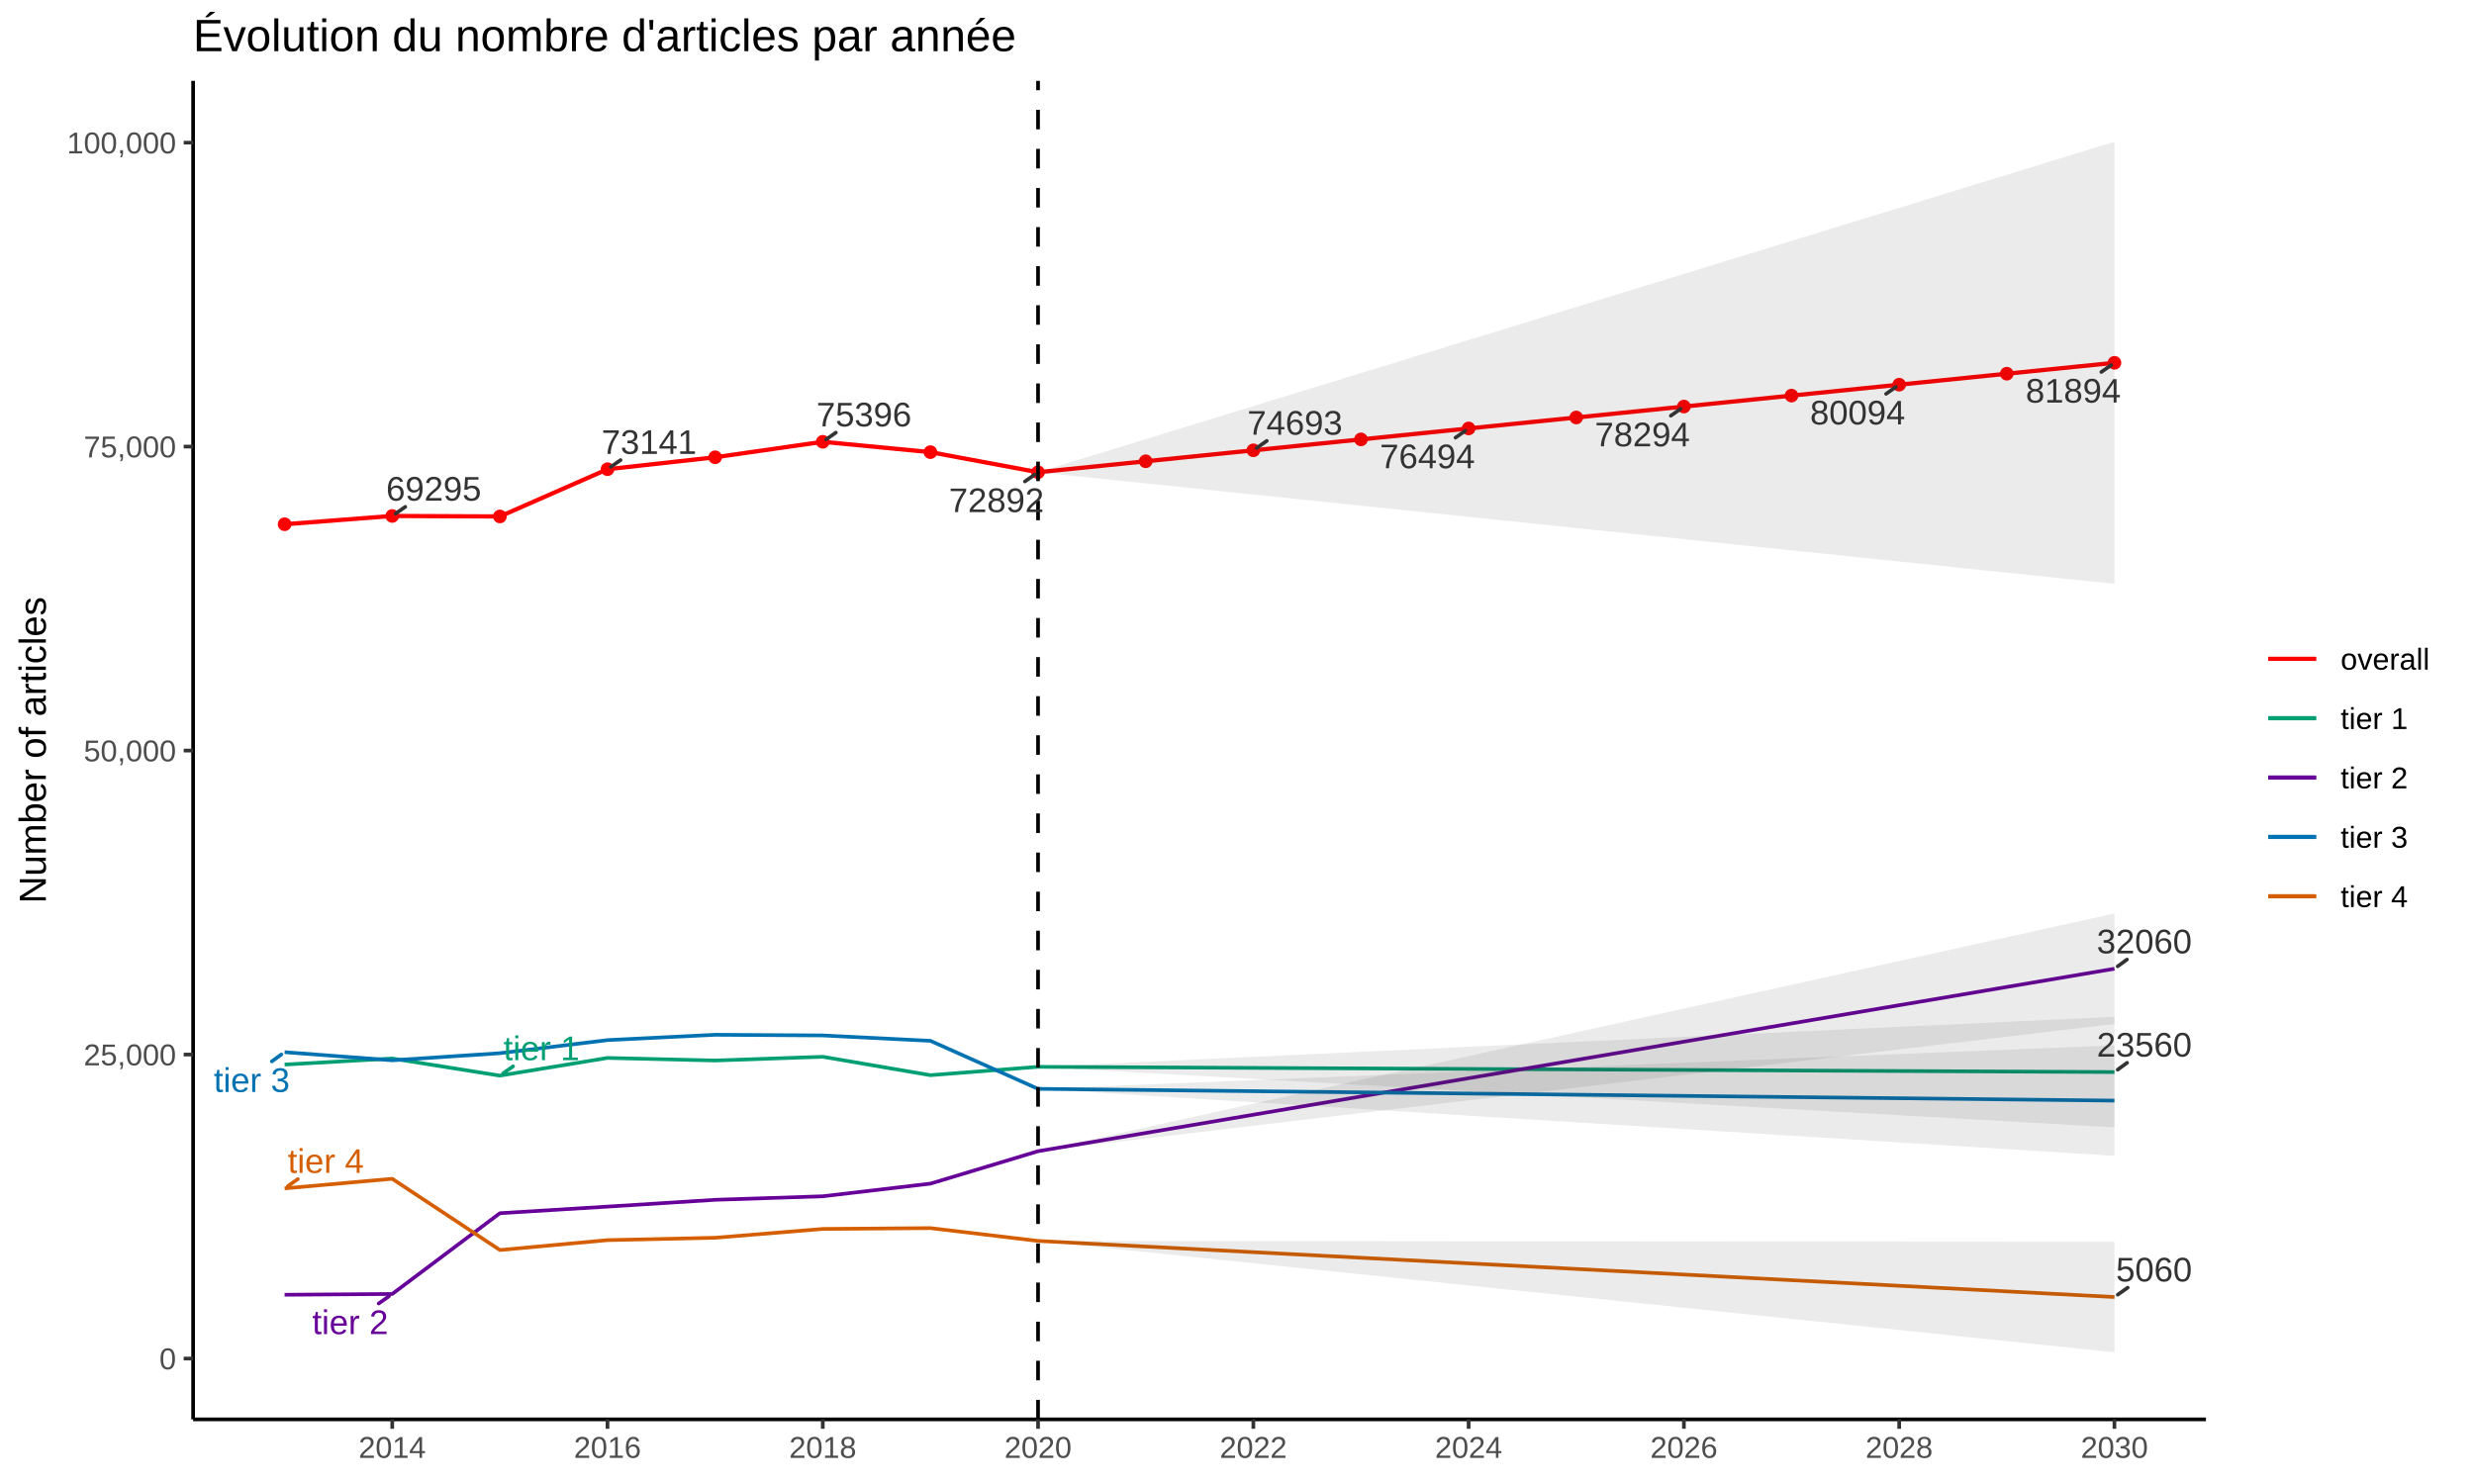
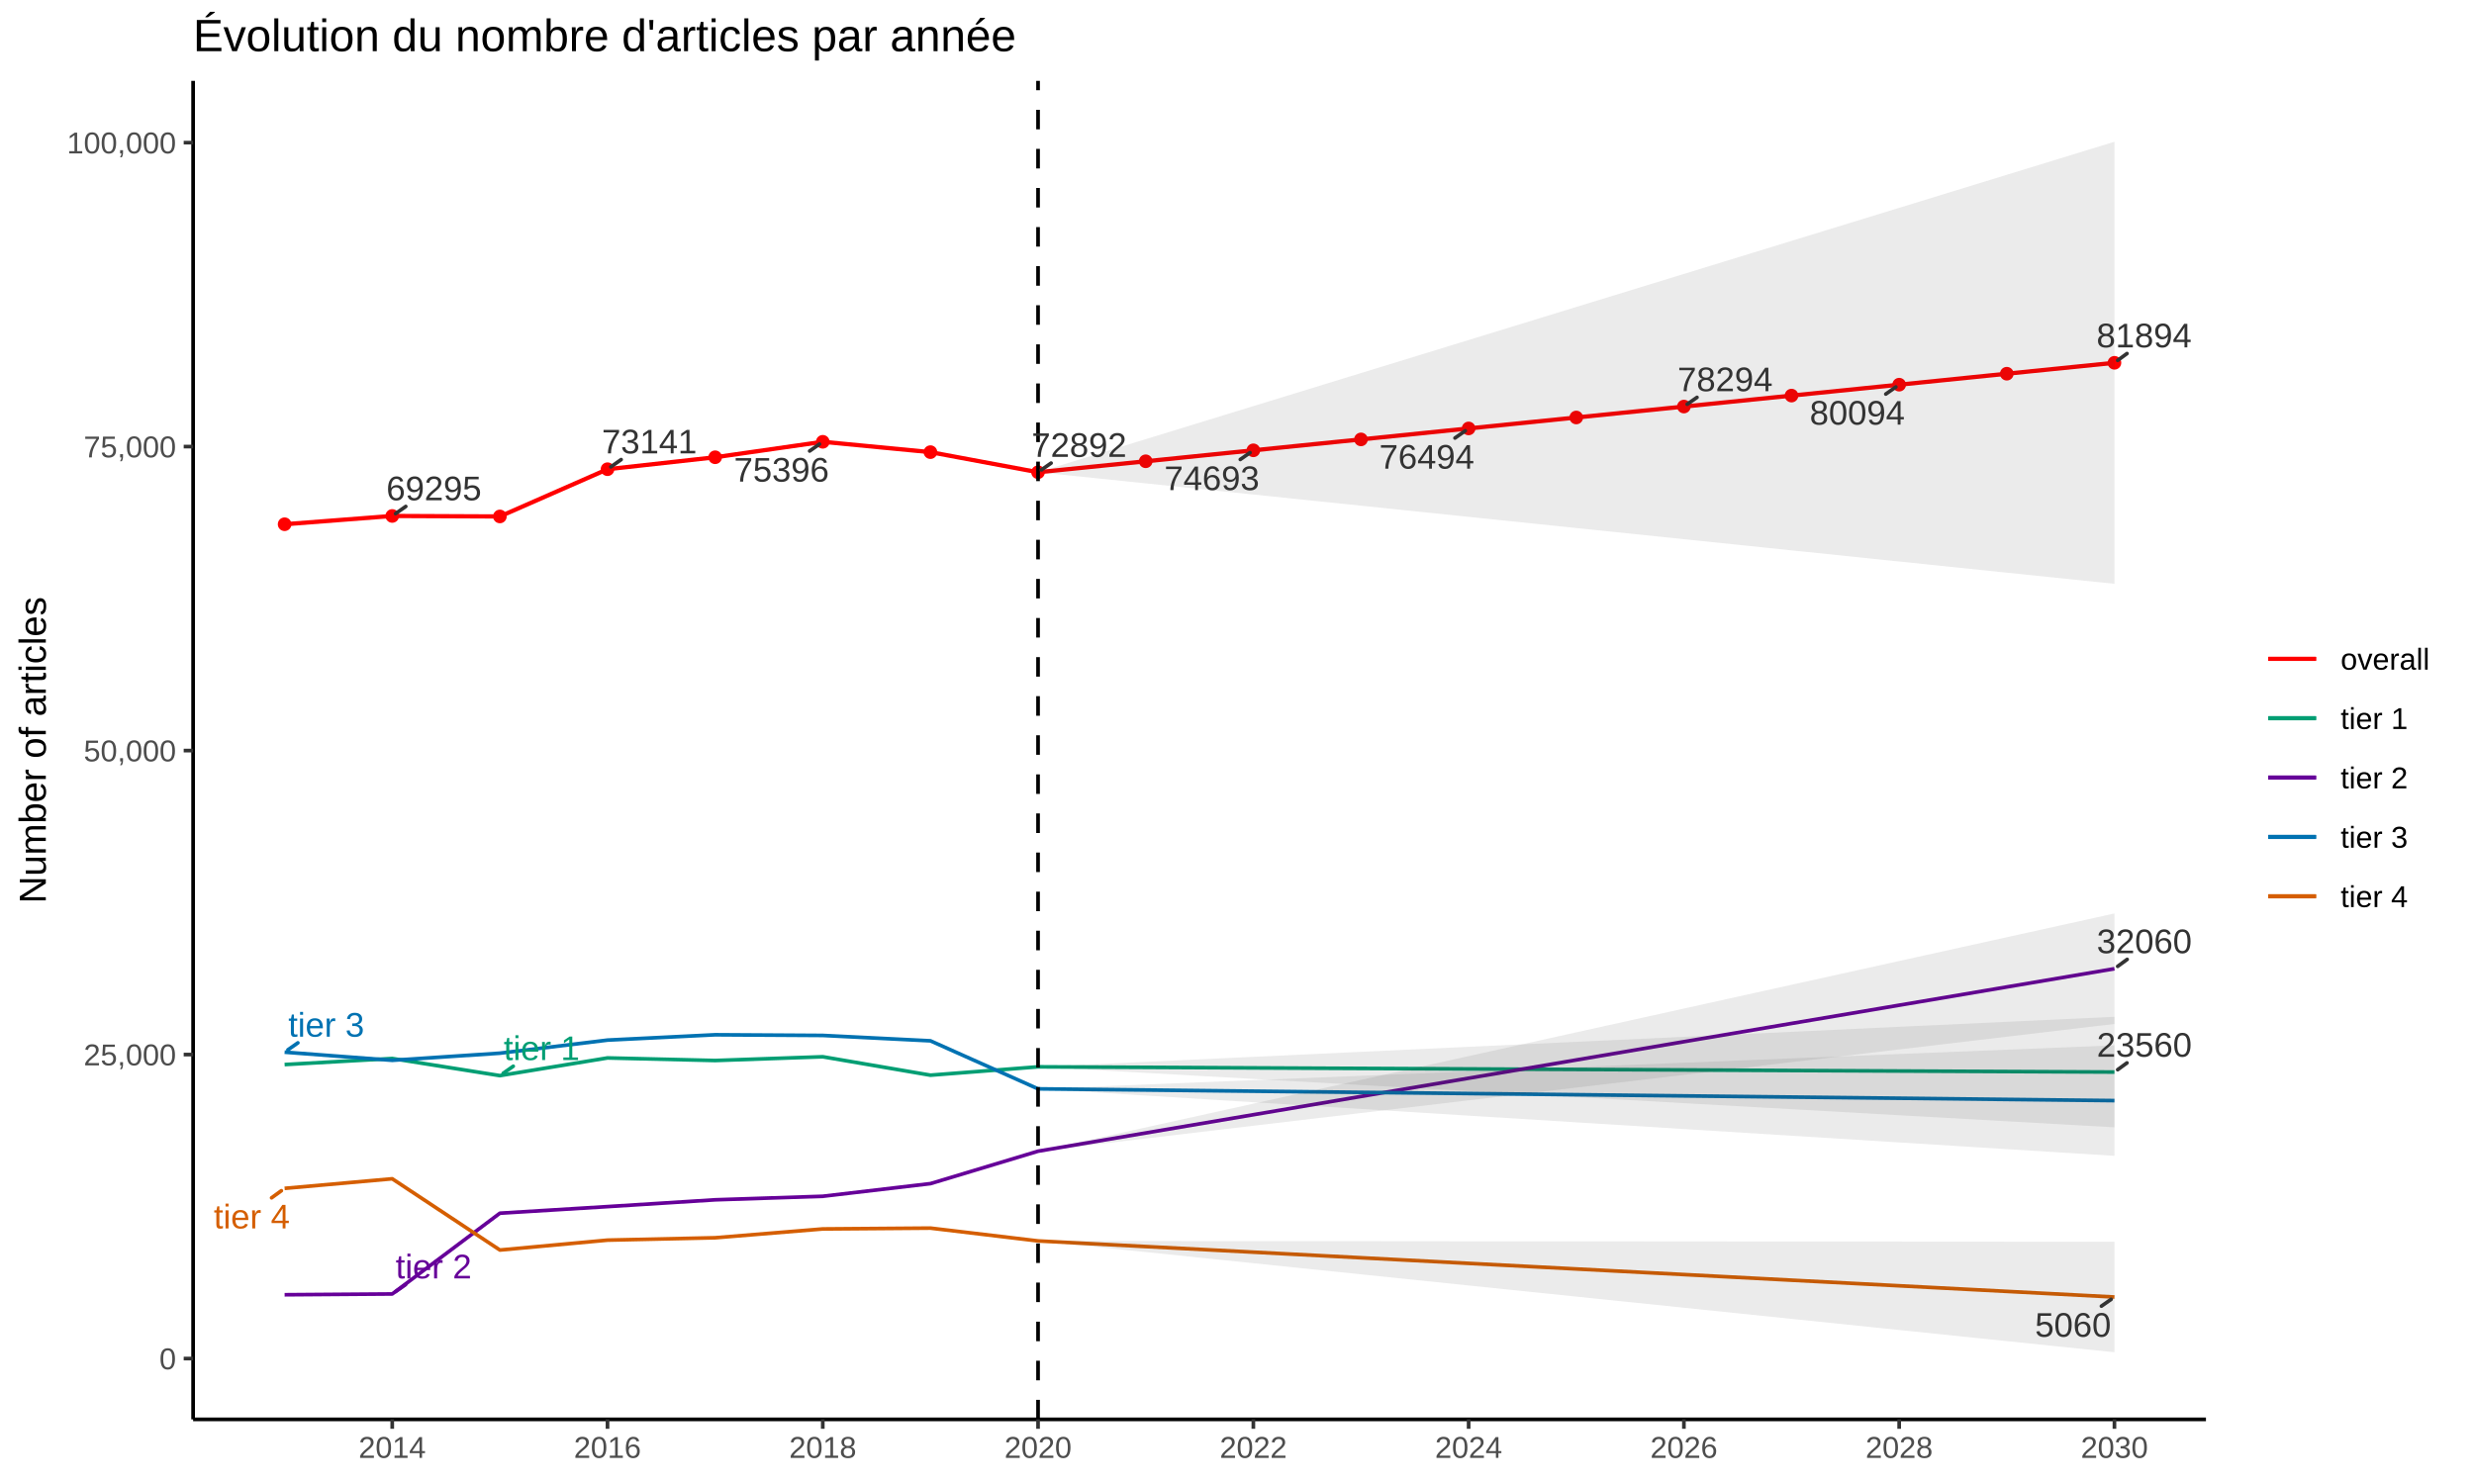
<svg xmlns="http://www.w3.org/2000/svg" class="svglite" width="720.00pt" height="432.00pt" viewBox="0 0 720.00 432.00">
  <defs>
    <style type="text/css">
    .svglite line, .svglite polyline, .svglite polygon, .svglite path, .svglite rect, .svglite circle {
      fill: none;
      stroke: #000000;
      stroke-linecap: round;
      stroke-linejoin: round;
      stroke-miterlimit: 10.00;
    }
    .svglite text {
      white-space: pre;
    }
  </style>
  </defs>
  <rect width="100%" height="100%" style="stroke: none; fill: #FFFFFF;" />
  <defs>
    <clipPath id="cpMC4wMHw3MjAuMDB8MC4wMHw0MzIuMDA=">
      <rect x="0.00" y="0.00" width="720.00" height="432.00" />
    </clipPath>
  </defs>
  <g clip-path="url(#cpMC4wMHw3MjAuMDB8MC4wMHw0MzIuMDA=)">
    <rect x="0" y="0" width="720.00" height="432.00" style="stroke-width: 1.07; stroke: #FFFFFF; fill: #FFFFFF;" />
  </g>
  <defs>
    <clipPath id="cpNTYuMjB8NjQxLjk5fDIzLjU0fDQxMy4xOQ==">
      <rect x="56.20" y="23.54" width="585.79" height="389.64" />
    </clipPath>
  </defs>
  <g clip-path="url(#cpNTYuMjB8NjQxLjk5fDIzLjU0fDQxMy4xOQ==)">
    <rect x="56.20" y="23.54" width="585.79" height="389.64" style="stroke-width: 1.07; stroke: none; fill: #FFFFFF;" />
    <polyline points="82.83,309.90 114.15,308.14 145.48,313.12 176.80,307.97 208.13,308.72 239.45,307.63 270.78,312.99 302.10,310.56 333.43,310.71 364.76,310.87 396.08,311.02 427.41,311.17 458.73,311.32 490.06,311.47 521.38,311.63 552.71,311.78 584.03,311.93 615.36,312.08 " style="stroke-width: 1.07; stroke: #009E73; stroke-linecap: butt;" />
    <polyline points="82.83,376.91 114.15,376.68 145.48,353.17 176.80,351.25 208.13,349.27 239.45,348.24 270.78,344.56 302.10,335.12 333.43,329.81 364.76,324.50 396.08,319.18 427.41,313.87 458.73,308.56 490.06,303.24 521.38,297.93 552.71,292.62 584.03,287.31 615.36,282.00 " style="stroke-width: 1.07; stroke: #660099; stroke-linecap: butt;" />
    <polyline points="82.83,306.29 114.15,308.66 145.48,306.59 176.80,302.78 208.13,301.23 239.45,301.42 270.78,302.99 302.10,316.97 333.43,317.31 364.76,317.65 396.08,317.99 427.41,318.33 458.73,318.68 490.06,319.02 521.38,319.36 552.71,319.70 584.03,320.05 615.36,320.39 " style="stroke-width: 1.07; stroke: #0072B2; stroke-linecap: butt;" />
    <polyline points="82.83,345.94 114.15,343.15 145.48,363.89 176.80,361.01 208.13,360.32 239.45,357.75 270.78,357.51 302.10,361.24 333.43,362.88 364.76,364.51 396.08,366.14 427.41,367.77 458.73,369.40 490.06,371.03 521.38,372.67 552.71,374.30 584.03,375.93 615.36,377.57 " style="stroke-width: 1.07; stroke: #D55E00; stroke-linecap: butt;" />
    <polygon points="82.83,309.90 114.15,308.14 145.48,313.12 176.80,307.97 208.13,308.72 239.45,307.63 270.78,312.99 302.10,310.56 333.43,309.11 364.76,307.65 396.08,306.19 427.41,304.73 458.73,303.28 490.06,301.82 521.38,300.37 552.71,298.91 584.03,297.45 615.36,296.00 615.36,328.17 584.03,326.41 552.71,324.65 521.38,322.89 490.06,321.13 458.73,319.37 427.41,317.60 396.08,315.85 364.76,314.08 333.43,312.32 302.10,310.56 270.78,312.99 239.45,307.63 208.13,308.72 176.80,307.97 145.48,313.12 114.15,308.14 82.83,309.90 " style="stroke-width: 0.00; stroke: none; stroke-linecap: butt; fill: #333333; fill-opacity: 0.10;" />
    <polyline points="82.83,309.90 114.15,308.14 145.48,313.12 176.80,307.97 208.13,308.72 239.45,307.63 270.78,312.99 302.10,310.56 333.43,309.11 364.76,307.65 396.08,306.19 427.41,304.73 458.73,303.28 490.06,301.82 521.38,300.37 552.71,298.91 584.03,297.45 615.36,296.00 " style="stroke-width: 1.07; stroke: none; stroke-linecap: butt;" />
    <polyline points="615.36,328.17 584.03,326.41 552.71,324.65 521.38,322.89 490.06,321.13 458.73,319.37 427.41,317.60 396.08,315.85 364.76,314.08 333.43,312.32 302.10,310.56 270.78,312.99 239.45,307.63 208.13,308.72 176.80,307.97 145.48,313.12 114.15,308.14 82.83,309.90 " style="stroke-width: 1.07; stroke: none; stroke-linecap: butt;" />
    <polygon points="82.83,376.91 114.15,376.68 145.48,353.17 176.80,351.25 208.13,349.27 239.45,348.24 270.78,344.56 302.10,335.12 333.43,328.20 364.76,321.28 396.08,314.36 427.41,307.44 458.73,300.52 490.06,293.59 521.38,286.67 552.71,279.75 584.03,272.83 615.36,265.91 615.36,298.08 584.03,301.79 552.71,305.49 521.38,309.19 490.06,312.90 458.73,316.60 427.41,320.31 396.08,324.01 364.76,327.71 333.43,331.42 302.10,335.12 270.78,344.56 239.45,348.24 208.13,349.27 176.80,351.25 145.48,353.17 114.15,376.68 82.83,376.91 " style="stroke-width: 0.00; stroke: none; stroke-linecap: butt; fill: #333333; fill-opacity: 0.10;" />
    <polyline points="82.83,376.91 114.15,376.68 145.48,353.17 176.80,351.25 208.13,349.27 239.45,348.24 270.78,344.56 302.10,335.12 333.43,328.20 364.76,321.28 396.08,314.36 427.41,307.44 458.73,300.52 490.06,293.59 521.38,286.67 552.71,279.75 584.03,272.83 615.36,265.91 " style="stroke-width: 1.07; stroke: none; stroke-linecap: butt;" />
    <polyline points="615.36,298.08 584.03,301.79 552.71,305.49 521.38,309.19 490.06,312.90 458.73,316.60 427.41,320.31 396.08,324.01 364.76,327.71 333.43,331.42 302.10,335.12 270.78,344.56 239.45,348.24 208.13,349.27 176.80,351.25 145.48,353.17 114.15,376.68 82.83,376.91 " style="stroke-width: 1.07; stroke: none; stroke-linecap: butt;" />
    <polygon points="82.83,306.29 114.15,308.66 145.48,306.59 176.80,302.78 208.13,301.23 239.45,301.42 270.78,302.99 302.10,316.97 333.43,315.70 364.76,314.43 396.08,313.17 427.41,311.90 458.73,310.63 490.06,309.37 521.38,308.10 552.71,306.83 584.03,305.57 615.36,304.30 615.36,336.47 584.03,334.52 552.71,332.57 521.38,330.62 490.06,328.67 458.73,326.72 427.41,324.77 396.08,322.82 364.76,320.87 333.43,318.92 302.10,316.97 270.78,302.99 239.45,301.42 208.13,301.23 176.80,302.78 145.48,306.59 114.15,308.66 82.83,306.29 " style="stroke-width: 0.00; stroke: none; stroke-linecap: butt; fill: #333333; fill-opacity: 0.10;" />
    <polyline points="82.83,306.29 114.15,308.66 145.48,306.59 176.80,302.78 208.13,301.23 239.45,301.42 270.78,302.99 302.10,316.97 333.43,315.70 364.76,314.43 396.08,313.17 427.41,311.90 458.73,310.63 490.06,309.37 521.38,308.10 552.71,306.83 584.03,305.57 615.36,304.30 " style="stroke-width: 1.07; stroke: none; stroke-linecap: butt;" />
    <polyline points="615.36,336.47 584.03,334.52 552.71,332.57 521.38,330.62 490.06,328.67 458.73,326.72 427.41,324.77 396.08,322.82 364.76,320.87 333.43,318.92 302.10,316.97 270.78,302.99 239.45,301.42 208.13,301.23 176.80,302.78 145.48,306.59 114.15,308.66 82.83,306.29 " style="stroke-width: 1.07; stroke: none; stroke-linecap: butt;" />
    <polygon points="82.83,345.94 114.15,343.15 145.48,363.89 176.80,361.01 208.13,360.32 239.45,357.75 270.78,357.51 302.10,361.24 333.43,361.27 364.76,361.29 396.08,361.31 427.41,361.34 458.73,361.36 490.06,361.38 521.38,361.41 552.71,361.43 584.03,361.45 615.36,361.48 615.36,393.65 584.03,390.41 552.71,387.17 521.38,383.93 490.06,380.69 458.73,377.45 427.41,374.21 396.08,370.96 364.76,367.73 333.43,364.48 302.10,361.24 270.78,357.51 239.45,357.75 208.13,360.32 176.80,361.01 145.48,363.89 114.15,343.15 82.83,345.94 " style="stroke-width: 0.00; stroke: none; stroke-linecap: butt; fill: #333333; fill-opacity: 0.10;" />
    <polyline points="82.83,345.94 114.15,343.15 145.48,363.89 176.80,361.01 208.13,360.32 239.45,357.75 270.78,357.51 302.10,361.24 333.43,361.27 364.76,361.29 396.08,361.31 427.41,361.34 458.73,361.36 490.06,361.38 521.38,361.41 552.71,361.43 584.03,361.45 615.36,361.48 " style="stroke-width: 1.07; stroke: none; stroke-linecap: butt;" />
    <polyline points="615.36,393.65 584.03,390.41 552.71,387.17 521.38,383.93 490.06,380.69 458.73,377.45 427.41,374.21 396.08,370.96 364.76,367.73 333.43,364.48 302.10,361.24 270.78,357.51 239.45,357.75 208.13,360.32 176.80,361.01 145.48,363.89 114.15,343.15 82.83,345.94 " style="stroke-width: 1.07; stroke: none; stroke-linecap: butt;" />
    <polyline points="82.83,152.61 114.15,150.20 145.48,150.34 176.80,136.59 208.13,133.11 239.45,128.61 270.78,131.62 302.10,137.47 333.43,134.28 364.76,131.09 396.08,127.91 427.41,124.72 458.73,121.53 490.06,118.35 521.38,115.16 552.71,111.98 584.03,108.79 615.36,105.61 " style="stroke-width: 1.24; stroke: #FF0000; stroke-linecap: butt;" />
    <circle cx="82.83" cy="152.61" r="1.63" style="stroke-width: 0.71; stroke: #FF0000; fill: #FF0000;" />
    <circle cx="114.15" cy="150.20" r="1.63" style="stroke-width: 0.71; stroke: #FF0000; fill: #FF0000;" />
    <circle cx="145.48" cy="150.34" r="1.63" style="stroke-width: 0.71; stroke: #FF0000; fill: #FF0000;" />
    <circle cx="176.80" cy="136.59" r="1.63" style="stroke-width: 0.71; stroke: #FF0000; fill: #FF0000;" />
    <circle cx="208.13" cy="133.11" r="1.63" style="stroke-width: 0.71; stroke: #FF0000; fill: #FF0000;" />
    <circle cx="239.45" cy="128.61" r="1.63" style="stroke-width: 0.71; stroke: #FF0000; fill: #FF0000;" />
    <circle cx="270.78" cy="131.62" r="1.63" style="stroke-width: 0.71; stroke: #FF0000; fill: #FF0000;" />
    <circle cx="302.10" cy="137.47" r="1.63" style="stroke-width: 0.71; stroke: #FF0000; fill: #FF0000;" />
    <circle cx="333.43" cy="134.28" r="1.63" style="stroke-width: 0.71; stroke: #FF0000; fill: #FF0000;" />
    <circle cx="364.76" cy="131.09" r="1.63" style="stroke-width: 0.71; stroke: #FF0000; fill: #FF0000;" />
    <circle cx="396.08" cy="127.91" r="1.63" style="stroke-width: 0.71; stroke: #FF0000; fill: #FF0000;" />
    <circle cx="427.41" cy="124.72" r="1.63" style="stroke-width: 0.71; stroke: #FF0000; fill: #FF0000;" />
    <circle cx="458.73" cy="121.53" r="1.63" style="stroke-width: 0.71; stroke: #FF0000; fill: #FF0000;" />
    <circle cx="490.06" cy="118.35" r="1.63" style="stroke-width: 0.71; stroke: #FF0000; fill: #FF0000;" />
    <circle cx="521.38" cy="115.16" r="1.63" style="stroke-width: 0.71; stroke: #FF0000; fill: #FF0000;" />
    <circle cx="552.71" cy="111.98" r="1.63" style="stroke-width: 0.71; stroke: #FF0000; fill: #FF0000;" />
    <circle cx="584.03" cy="108.79" r="1.63" style="stroke-width: 0.71; stroke: #FF0000; fill: #FF0000;" />
    <circle cx="615.36" cy="105.61" r="1.63" style="stroke-width: 0.71; stroke: #FF0000; fill: #FF0000;" />
    <polygon points="82.83,152.61 114.15,150.20 145.48,150.34 176.80,136.59 208.13,133.11 239.45,128.61 270.78,131.62 302.10,137.47 333.43,127.84 364.76,118.22 396.08,108.60 427.41,98.98 458.73,89.36 490.06,79.74 521.38,70.12 552.71,60.50 584.03,50.88 615.36,41.26 615.36,169.95 584.03,166.71 552.71,163.46 521.38,160.21 490.06,156.96 458.73,153.71 427.41,150.46 396.08,147.21 364.76,143.96 333.43,140.71 302.10,137.47 270.78,131.62 239.45,128.61 208.13,133.11 176.80,136.59 145.48,150.34 114.15,150.20 82.83,152.61 " style="stroke-width: 0.00; stroke: none; stroke-linecap: butt; fill: #333333; fill-opacity: 0.10;" />
    <polyline points="82.83,152.61 114.15,150.20 145.48,150.34 176.80,136.59 208.13,133.11 239.45,128.61 270.78,131.62 302.10,137.47 333.43,127.84 364.76,118.22 396.08,108.60 427.41,98.98 458.73,89.36 490.06,79.74 521.38,70.12 552.71,60.50 584.03,50.88 615.36,41.26 " style="stroke-width: 1.07; stroke: none; stroke-linecap: butt;" />
    <polyline points="615.36,169.95 584.03,166.71 552.71,163.46 521.38,160.21 490.06,156.96 458.73,153.71 427.41,150.46 396.08,147.21 364.76,143.96 333.43,140.71 302.10,137.47 270.78,131.62 239.45,128.61 208.13,133.11 176.80,136.59 145.48,150.34 114.15,150.20 82.83,152.61 " style="stroke-width: 1.07; stroke: none; stroke-linecap: butt;" />
    <line x1="302.10" y1="413.19" x2="302.10" y2="23.54" style="stroke-width: 1.07; stroke-dasharray: 5.69,5.69; stroke-linecap: butt;" />
-     <line x1="117.95" y1="147.54" x2="115.12" y2="149.52" style="stroke-width: 1.07; stroke: #333333;" />
-     <line x1="180.60" y1="133.93" x2="177.77" y2="135.91" style="stroke-width: 1.07; stroke: #333333;" />
-     <line x1="243.26" y1="125.93" x2="240.42" y2="127.93" style="stroke-width: 1.07; stroke: #333333;" />
-     <line x1="298.27" y1="140.16" x2="301.14" y2="138.15" style="stroke-width: 1.07; stroke: #333333;" />
-     <line x1="368.67" y1="128.34" x2="365.72" y2="130.42" style="stroke-width: 1.07; stroke: #333333;" />
-     <line x1="423.59" y1="127.40" x2="426.44" y2="125.40" style="stroke-width: 1.07; stroke: #333333;" />
-     <line x1="486.25" y1="121.02" x2="489.09" y2="119.02" style="stroke-width: 1.07; stroke: #333333;" />
-     <line x1="548.90" y1="114.65" x2="551.74" y2="112.65" style="stroke-width: 1.07; stroke: #333333;" />
-     <line x1="611.54" y1="108.29" x2="614.40" y2="106.28" style="stroke-width: 1.07; stroke: #333333;" />
-     <text x="126.23" y="145.74" text-anchor="middle" style="font-size: 9.96px;fill: #333333; font-family: &quot;Arial&quot;;" textLength="28.48px" lengthAdjust="spacingAndGlyphs">69295</text>
-     <text x="188.89" y="132.13" text-anchor="middle" style="font-size: 9.96px;fill: #333333; font-family: &quot;Arial&quot;;" textLength="28.48px" lengthAdjust="spacingAndGlyphs">73141</text>
-     <text x="251.44" y="124.13" text-anchor="middle" style="font-size: 9.96px;fill: #333333; font-family: &quot;Arial&quot;;" textLength="28.48px" lengthAdjust="spacingAndGlyphs">75396</text>
-     <text x="290.00" y="149.07" text-anchor="middle" style="font-size: 9.96px;fill: #333333; font-family: &quot;Arial&quot;;" textLength="28.48px" lengthAdjust="spacingAndGlyphs">72892</text>
-     <text x="376.86" y="126.54" text-anchor="middle" style="font-size: 9.96px;fill: #333333; font-family: &quot;Arial&quot;;" textLength="28.48px" lengthAdjust="spacingAndGlyphs">74693</text>
-     <text x="415.41" y="136.31" text-anchor="middle" style="font-size: 9.96px;fill: #333333; font-family: &quot;Arial&quot;;" textLength="28.48px" lengthAdjust="spacingAndGlyphs">76494</text>
-     <text x="477.97" y="129.93" text-anchor="middle" style="font-size: 9.96px;fill: #333333; font-family: &quot;Arial&quot;;" textLength="28.48px" lengthAdjust="spacingAndGlyphs">78294</text>
-     <text x="540.62" y="123.56" text-anchor="middle" style="font-size: 9.96px;fill: #333333; font-family: &quot;Arial&quot;;" textLength="28.48px" lengthAdjust="spacingAndGlyphs">80094</text>
-     <text x="603.37" y="117.20" text-anchor="middle" style="font-size: 9.96px;fill: #333333; font-family: &quot;Arial&quot;;" textLength="28.48px" lengthAdjust="spacingAndGlyphs">81894</text>
-     <line x1="619.04" y1="309.38" x2="616.30" y2="311.39" style="stroke-width: 1.07; stroke: #333333;" />
-     <text x="624.06" y="307.58" text-anchor="middle" style="font-size: 9.96px;fill: #333333; font-family: &quot;Arial&quot;;" textLength="28.48px" lengthAdjust="spacingAndGlyphs">23560</text>
-     <line x1="619.00" y1="279.33" x2="616.30" y2="281.31" style="stroke-width: 1.07; stroke: #333333;" />
-     <text x="624.06" y="277.53" text-anchor="middle" style="font-size: 9.96px;fill: #333333; font-family: &quot;Arial&quot;;" textLength="28.48px" lengthAdjust="spacingAndGlyphs">32060</text>
-     <line x1="619.22" y1="374.84" x2="616.32" y2="376.89" style="stroke-width: 1.07; stroke: #333333;" />
-     <text x="626.88" y="373.04" text-anchor="middle" style="font-size: 9.96px;fill: #333333; font-family: &quot;Arial&quot;;" textLength="22.78px" lengthAdjust="spacingAndGlyphs">5060</text>
-     <line x1="149.32" y1="310.42" x2="146.44" y2="312.44" style="stroke-width: 1.07; stroke: #009E73;" />
-     <text x="157.59" y="308.62" text-anchor="middle" style="font-size: 9.96px;fill: #009E73; font-family: &quot;Arial&quot;;" textLength="26.76px" lengthAdjust="spacingAndGlyphs"> tier 1</text>
-     <line x1="110.21" y1="379.45" x2="113.19" y2="377.36" style="stroke-width: 1.07; stroke: #660099;" />
-     <text x="101.93" y="388.36" text-anchor="middle" style="font-size: 9.96px;fill: #660099; font-family: &quot;Arial&quot;;" textLength="26.76px" lengthAdjust="spacingAndGlyphs"> tier 2</text>
-     <line x1="79.11" y1="308.97" x2="81.88" y2="306.97" style="stroke-width: 1.07; stroke: #0072B2;" />
-     <text x="73.27" y="317.88" text-anchor="middle" style="font-size: 9.96px;fill: #0072B2; font-family: &quot;Arial&quot;;" textLength="26.76px" lengthAdjust="spacingAndGlyphs"> tier 3</text>
-     <line x1="86.67" y1="343.24" x2="83.79" y2="345.27" style="stroke-width: 1.07; stroke: #D55E00;" />
-     <text x="94.82" y="341.44" text-anchor="middle" style="font-size: 9.96px;fill: #D55E00; font-family: &quot;Arial&quot;;" textLength="26.76px" lengthAdjust="spacingAndGlyphs"> tier 4</text>
+     <line x1="118.09" y1="147.43" x2="115.12" y2="149.52" style="stroke-width: 1.07; stroke: #333333;" />
+     <line x1="180.77" y1="133.79" x2="177.77" y2="135.91" style="stroke-width: 1.07; stroke: #333333;" />
+     <line x1="235.63" y1="131.29" x2="238.49" y2="129.28" style="stroke-width: 1.07; stroke: #333333;" />
+     <line x1="305.90" y1="134.81" x2="303.07" y2="136.79" style="stroke-width: 1.07; stroke: #333333;" />
+     <line x1="360.96" y1="133.75" x2="363.79" y2="131.77" style="stroke-width: 1.07; stroke: #333333;" />
+     <line x1="423.44" y1="127.51" x2="426.44" y2="125.40" style="stroke-width: 1.07; stroke: #333333;" />
+     <line x1="493.87" y1="115.68" x2="491.02" y2="117.67" style="stroke-width: 1.07; stroke: #333333;" />
+     <line x1="548.82" y1="114.71" x2="551.74" y2="112.65" style="stroke-width: 1.07; stroke: #333333;" />
+     <line x1="619.01" y1="102.92" x2="616.30" y2="104.91" style="stroke-width: 1.07; stroke: #333333;" />
+     <text x="126.28" y="145.63" text-anchor="middle" style="font-size: 9.96px;fill: #333333; font-family: &quot;Arial&quot;;" textLength="28.48px" lengthAdjust="spacingAndGlyphs">69295</text>
+     <text x="188.98" y="131.99" text-anchor="middle" style="font-size: 9.96px;fill: #333333; font-family: &quot;Arial&quot;;" textLength="28.48px" lengthAdjust="spacingAndGlyphs">73141</text>
+     <text x="227.44" y="140.20" text-anchor="middle" style="font-size: 9.96px;fill: #333333; font-family: &quot;Arial&quot;;" textLength="28.48px" lengthAdjust="spacingAndGlyphs">75396</text>
+     <text x="314.06" y="133.01" text-anchor="middle" style="font-size: 9.96px;fill: #333333; font-family: &quot;Arial&quot;;" textLength="28.48px" lengthAdjust="spacingAndGlyphs">72892</text>
+     <text x="352.68" y="142.67" text-anchor="middle" style="font-size: 9.96px;fill: #333333; font-family: &quot;Arial&quot;;" textLength="28.48px" lengthAdjust="spacingAndGlyphs">74693</text>
+     <text x="415.22" y="136.43" text-anchor="middle" style="font-size: 9.96px;fill: #333333; font-family: &quot;Arial&quot;;" textLength="28.48px" lengthAdjust="spacingAndGlyphs">76494</text>
+     <text x="502.05" y="113.88" text-anchor="middle" style="font-size: 9.96px;fill: #333333; font-family: &quot;Arial&quot;;" textLength="28.48px" lengthAdjust="spacingAndGlyphs">78294</text>
+     <text x="540.51" y="123.62" text-anchor="middle" style="font-size: 9.96px;fill: #333333; font-family: &quot;Arial&quot;;" textLength="28.48px" lengthAdjust="spacingAndGlyphs">80094</text>
+     <text x="623.98" y="101.12" text-anchor="middle" style="font-size: 9.96px;fill: #333333; font-family: &quot;Arial&quot;;" textLength="28.48px" lengthAdjust="spacingAndGlyphs">81894</text>
+     <line x1="619.00" y1="309.42" x2="616.30" y2="311.39" style="stroke-width: 1.07; stroke: #333333;" />
+     <text x="624.06" y="307.62" text-anchor="middle" style="font-size: 9.96px;fill: #333333; font-family: &quot;Arial&quot;;" textLength="28.48px" lengthAdjust="spacingAndGlyphs">23560</text>
+     <line x1="619.06" y1="279.28" x2="616.30" y2="281.31" style="stroke-width: 1.07; stroke: #333333;" />
+     <text x="624.06" y="277.48" text-anchor="middle" style="font-size: 9.96px;fill: #333333; font-family: &quot;Arial&quot;;" textLength="28.48px" lengthAdjust="spacingAndGlyphs">32060</text>
+     <line x1="611.57" y1="380.22" x2="614.39" y2="378.24" style="stroke-width: 1.07; stroke: #333333;" />
+     <text x="603.31" y="389.14" text-anchor="middle" style="font-size: 9.96px;fill: #333333; font-family: &quot;Arial&quot;;" textLength="22.78px" lengthAdjust="spacingAndGlyphs">5060</text>
+     <line x1="149.37" y1="310.39" x2="146.44" y2="312.44" style="stroke-width: 1.07; stroke: #009E73;" />
+     <text x="157.64" y="308.59" text-anchor="middle" style="font-size: 9.96px;fill: #009E73; font-family: &quot;Arial&quot;;" textLength="26.76px" lengthAdjust="spacingAndGlyphs"> tier 1</text>
+     <line x1="118.04" y1="373.95" x2="115.12" y2="376.00" style="stroke-width: 1.07; stroke: #660099;" />
+     <text x="126.20" y="372.15" text-anchor="middle" style="font-size: 9.96px;fill: #660099; font-family: &quot;Arial&quot;;" textLength="26.76px" lengthAdjust="spacingAndGlyphs"> tier 2</text>
+     <line x1="86.69" y1="303.58" x2="83.79" y2="305.61" style="stroke-width: 1.07; stroke: #0072B2;" />
+     <text x="94.96" y="301.78" text-anchor="middle" style="font-size: 9.96px;fill: #0072B2; font-family: &quot;Arial&quot;;" textLength="26.76px" lengthAdjust="spacingAndGlyphs"> tier 3</text>
+     <line x1="79.04" y1="348.69" x2="81.88" y2="346.63" style="stroke-width: 1.07; stroke: #D55E00;" />
+     <text x="73.27" y="357.60" text-anchor="middle" style="font-size: 9.96px;fill: #D55E00; font-family: &quot;Arial&quot;;" textLength="26.76px" lengthAdjust="spacingAndGlyphs"> tier 4</text>
  </g>
  <g clip-path="url(#cpMC4wMHw3MjAuMDB8MC4wMHw0MzIuMDA=)">
    <polyline points="56.20,413.19 56.20,23.54 " style="stroke-width: 1.07; stroke-linecap: butt;" />
    <text x="51.27" y="398.62" text-anchor="end" style="font-size: 8.80px;fill: #4D4D4D; font-family: &quot;Arial&quot;;" textLength="5.03px" lengthAdjust="spacingAndGlyphs">0</text>
    <text x="51.27" y="310.13" text-anchor="end" style="font-size: 8.80px;fill: #4D4D4D; font-family: &quot;Arial&quot;;" textLength="27.52px" lengthAdjust="spacingAndGlyphs">25,000</text>
    <text x="51.27" y="221.64" text-anchor="end" style="font-size: 8.80px;fill: #4D4D4D; font-family: &quot;Arial&quot;;" textLength="27.52px" lengthAdjust="spacingAndGlyphs">50,000</text>
    <text x="51.27" y="133.15" text-anchor="end" style="font-size: 8.80px;fill: #4D4D4D; font-family: &quot;Arial&quot;;" textLength="27.52px" lengthAdjust="spacingAndGlyphs">75,000</text>
    <text x="51.27" y="44.66" text-anchor="end" style="font-size: 8.80px;fill: #4D4D4D; font-family: &quot;Arial&quot;;" textLength="32.55px" lengthAdjust="spacingAndGlyphs">100,000</text>
    <polyline points="53.46,395.48 56.20,395.48 " style="stroke-width: 1.07; stroke: #333333; stroke-linecap: butt;" />
    <polyline points="53.46,306.99 56.20,306.99 " style="stroke-width: 1.07; stroke: #333333; stroke-linecap: butt;" />
    <polyline points="53.46,218.50 56.20,218.50 " style="stroke-width: 1.07; stroke: #333333; stroke-linecap: butt;" />
    <polyline points="53.46,130.01 56.20,130.01 " style="stroke-width: 1.07; stroke: #333333; stroke-linecap: butt;" />
    <polyline points="53.46,41.52 56.20,41.52 " style="stroke-width: 1.07; stroke: #333333; stroke-linecap: butt;" />
    <polyline points="56.20,413.19 641.99,413.19 " style="stroke-width: 1.07; stroke-linecap: butt;" />
    <polyline points="114.15,415.93 114.15,413.19 " style="stroke-width: 1.07; stroke: #333333; stroke-linecap: butt;" />
    <polyline points="176.80,415.93 176.80,413.19 " style="stroke-width: 1.07; stroke: #333333; stroke-linecap: butt;" />
    <polyline points="239.45,415.93 239.45,413.19 " style="stroke-width: 1.07; stroke: #333333; stroke-linecap: butt;" />
    <polyline points="302.10,415.93 302.10,413.19 " style="stroke-width: 1.07; stroke: #333333; stroke-linecap: butt;" />
    <polyline points="364.76,415.93 364.76,413.19 " style="stroke-width: 1.07; stroke: #333333; stroke-linecap: butt;" />
    <polyline points="427.41,415.93 427.41,413.19 " style="stroke-width: 1.07; stroke: #333333; stroke-linecap: butt;" />
    <polyline points="490.06,415.93 490.06,413.19 " style="stroke-width: 1.07; stroke: #333333; stroke-linecap: butt;" />
    <polyline points="552.71,415.93 552.71,413.19 " style="stroke-width: 1.07; stroke: #333333; stroke-linecap: butt;" />
    <polyline points="615.36,415.93 615.36,413.19 " style="stroke-width: 1.07; stroke: #333333; stroke-linecap: butt;" />
    <text x="114.15" y="424.40" text-anchor="middle" style="font-size: 8.80px;fill: #4D4D4D; font-family: &quot;Arial&quot;;" textLength="20.13px" lengthAdjust="spacingAndGlyphs">2014</text>
    <text x="176.80" y="424.40" text-anchor="middle" style="font-size: 8.80px;fill: #4D4D4D; font-family: &quot;Arial&quot;;" textLength="20.13px" lengthAdjust="spacingAndGlyphs">2016</text>
    <text x="239.45" y="424.40" text-anchor="middle" style="font-size: 8.80px;fill: #4D4D4D; font-family: &quot;Arial&quot;;" textLength="20.13px" lengthAdjust="spacingAndGlyphs">2018</text>
    <text x="302.10" y="424.40" text-anchor="middle" style="font-size: 8.80px;fill: #4D4D4D; font-family: &quot;Arial&quot;;" textLength="20.13px" lengthAdjust="spacingAndGlyphs">2020</text>
    <text x="364.76" y="424.40" text-anchor="middle" style="font-size: 8.80px;fill: #4D4D4D; font-family: &quot;Arial&quot;;" textLength="20.13px" lengthAdjust="spacingAndGlyphs">2022</text>
    <text x="427.41" y="424.40" text-anchor="middle" style="font-size: 8.80px;fill: #4D4D4D; font-family: &quot;Arial&quot;;" textLength="20.13px" lengthAdjust="spacingAndGlyphs">2024</text>
    <text x="490.06" y="424.40" text-anchor="middle" style="font-size: 8.80px;fill: #4D4D4D; font-family: &quot;Arial&quot;;" textLength="20.13px" lengthAdjust="spacingAndGlyphs">2026</text>
    <text x="552.71" y="424.40" text-anchor="middle" style="font-size: 8.80px;fill: #4D4D4D; font-family: &quot;Arial&quot;;" textLength="20.13px" lengthAdjust="spacingAndGlyphs">2028</text>
    <text x="615.36" y="424.40" text-anchor="middle" style="font-size: 8.80px;fill: #4D4D4D; font-family: &quot;Arial&quot;;" textLength="20.13px" lengthAdjust="spacingAndGlyphs">2030</text>
    <text transform="translate(13.33,218.37) rotate(-90)" text-anchor="middle" style="font-size: 11.00px; font-family: &quot;Arial&quot;;" textLength="96.23px" lengthAdjust="spacingAndGlyphs">Number of articles</text>
    <rect x="652.95" y="161.70" width="61.58" height="113.34" style="stroke-width: 1.07; stroke: none; fill: #FFFFFF;" />
    <line x1="660.15" y1="191.79" x2="673.98" y2="191.79" style="stroke-width: 1.07; stroke: #FF0000; stroke-linecap: butt;" />
    <line x1="660.15" y1="191.79" x2="673.98" y2="191.79" style="stroke-width: 1.07; stroke: #FF0000; stroke-linecap: butt;" />
    <line x1="660.15" y1="191.79" x2="673.98" y2="191.79" style="stroke-width: 1.07; stroke: #FF0000; stroke-linecap: butt;" />
    <line x1="660.15" y1="191.79" x2="673.98" y2="191.79" style="stroke-width: 1.07; stroke: #FF0000; stroke-linecap: butt;" />
    <line x1="660.15" y1="191.79" x2="673.98" y2="191.79" style="stroke-width: 1.24; stroke: #FF0000; stroke-linecap: butt;" />
    <line x1="660.15" y1="209.07" x2="673.98" y2="209.07" style="stroke-width: 1.07; stroke: #009E73; stroke-linecap: butt;" />
    <line x1="660.15" y1="209.07" x2="673.98" y2="209.07" style="stroke-width: 1.07; stroke: #009E73; stroke-linecap: butt;" />
    <line x1="660.15" y1="209.07" x2="673.98" y2="209.07" style="stroke-width: 1.07; stroke: #009E73; stroke-linecap: butt;" />
    <line x1="660.15" y1="209.07" x2="673.98" y2="209.07" style="stroke-width: 1.07; stroke: #009E73; stroke-linecap: butt;" />
    <line x1="660.15" y1="209.07" x2="673.98" y2="209.07" style="stroke-width: 1.24; stroke: #009E73; stroke-linecap: butt;" />
    <line x1="660.15" y1="226.35" x2="673.98" y2="226.35" style="stroke-width: 1.07; stroke: #660099; stroke-linecap: butt;" />
    <line x1="660.15" y1="226.35" x2="673.98" y2="226.35" style="stroke-width: 1.07; stroke: #660099; stroke-linecap: butt;" />
    <line x1="660.15" y1="226.35" x2="673.98" y2="226.35" style="stroke-width: 1.07; stroke: #660099; stroke-linecap: butt;" />
    <line x1="660.15" y1="226.35" x2="673.98" y2="226.35" style="stroke-width: 1.07; stroke: #660099; stroke-linecap: butt;" />
    <line x1="660.15" y1="226.35" x2="673.98" y2="226.35" style="stroke-width: 1.24; stroke: #660099; stroke-linecap: butt;" />
    <line x1="660.15" y1="243.63" x2="673.98" y2="243.63" style="stroke-width: 1.07; stroke: #0072B2; stroke-linecap: butt;" />
    <line x1="660.15" y1="243.63" x2="673.98" y2="243.63" style="stroke-width: 1.07; stroke: #0072B2; stroke-linecap: butt;" />
    <line x1="660.15" y1="243.63" x2="673.98" y2="243.63" style="stroke-width: 1.07; stroke: #0072B2; stroke-linecap: butt;" />
    <line x1="660.15" y1="243.63" x2="673.98" y2="243.63" style="stroke-width: 1.07; stroke: #0072B2; stroke-linecap: butt;" />
    <line x1="660.15" y1="243.63" x2="673.98" y2="243.63" style="stroke-width: 1.24; stroke: #0072B2; stroke-linecap: butt;" />
    <line x1="660.15" y1="260.91" x2="673.98" y2="260.91" style="stroke-width: 1.07; stroke: #D55E00; stroke-linecap: butt;" />
    <line x1="660.15" y1="260.91" x2="673.98" y2="260.91" style="stroke-width: 1.07; stroke: #D55E00; stroke-linecap: butt;" />
    <line x1="660.15" y1="260.91" x2="673.98" y2="260.91" style="stroke-width: 1.07; stroke: #D55E00; stroke-linecap: butt;" />
    <line x1="660.15" y1="260.91" x2="673.98" y2="260.91" style="stroke-width: 1.07; stroke: #D55E00; stroke-linecap: butt;" />
    <line x1="660.15" y1="260.91" x2="673.98" y2="260.91" style="stroke-width: 1.24; stroke: #D55E00; stroke-linecap: butt;" />
    <text x="681.18" y="194.94" style="font-size: 8.80px; font-family: &quot;Arial&quot;;" textLength="27.86px" lengthAdjust="spacingAndGlyphs">overall</text>
    <text x="681.18" y="212.22" style="font-size: 8.80px; font-family: &quot;Arial&quot;;" textLength="21.36px" lengthAdjust="spacingAndGlyphs">tier 1</text>
    <text x="681.18" y="229.50" style="font-size: 8.80px; font-family: &quot;Arial&quot;;" textLength="21.36px" lengthAdjust="spacingAndGlyphs">tier 2</text>
    <text x="681.18" y="246.78" style="font-size: 8.80px; font-family: &quot;Arial&quot;;" textLength="21.36px" lengthAdjust="spacingAndGlyphs">tier 3</text>
    <text x="681.18" y="264.06" style="font-size: 8.80px; font-family: &quot;Arial&quot;;" textLength="21.36px" lengthAdjust="spacingAndGlyphs">tier 4</text>
    <text x="56.20" y="14.90" style="font-size: 13.20px; font-family: &quot;Arial&quot;;" textLength="255.79px" lengthAdjust="spacingAndGlyphs">Évolution du nombre d'articles par année</text>
  </g>
</svg>
